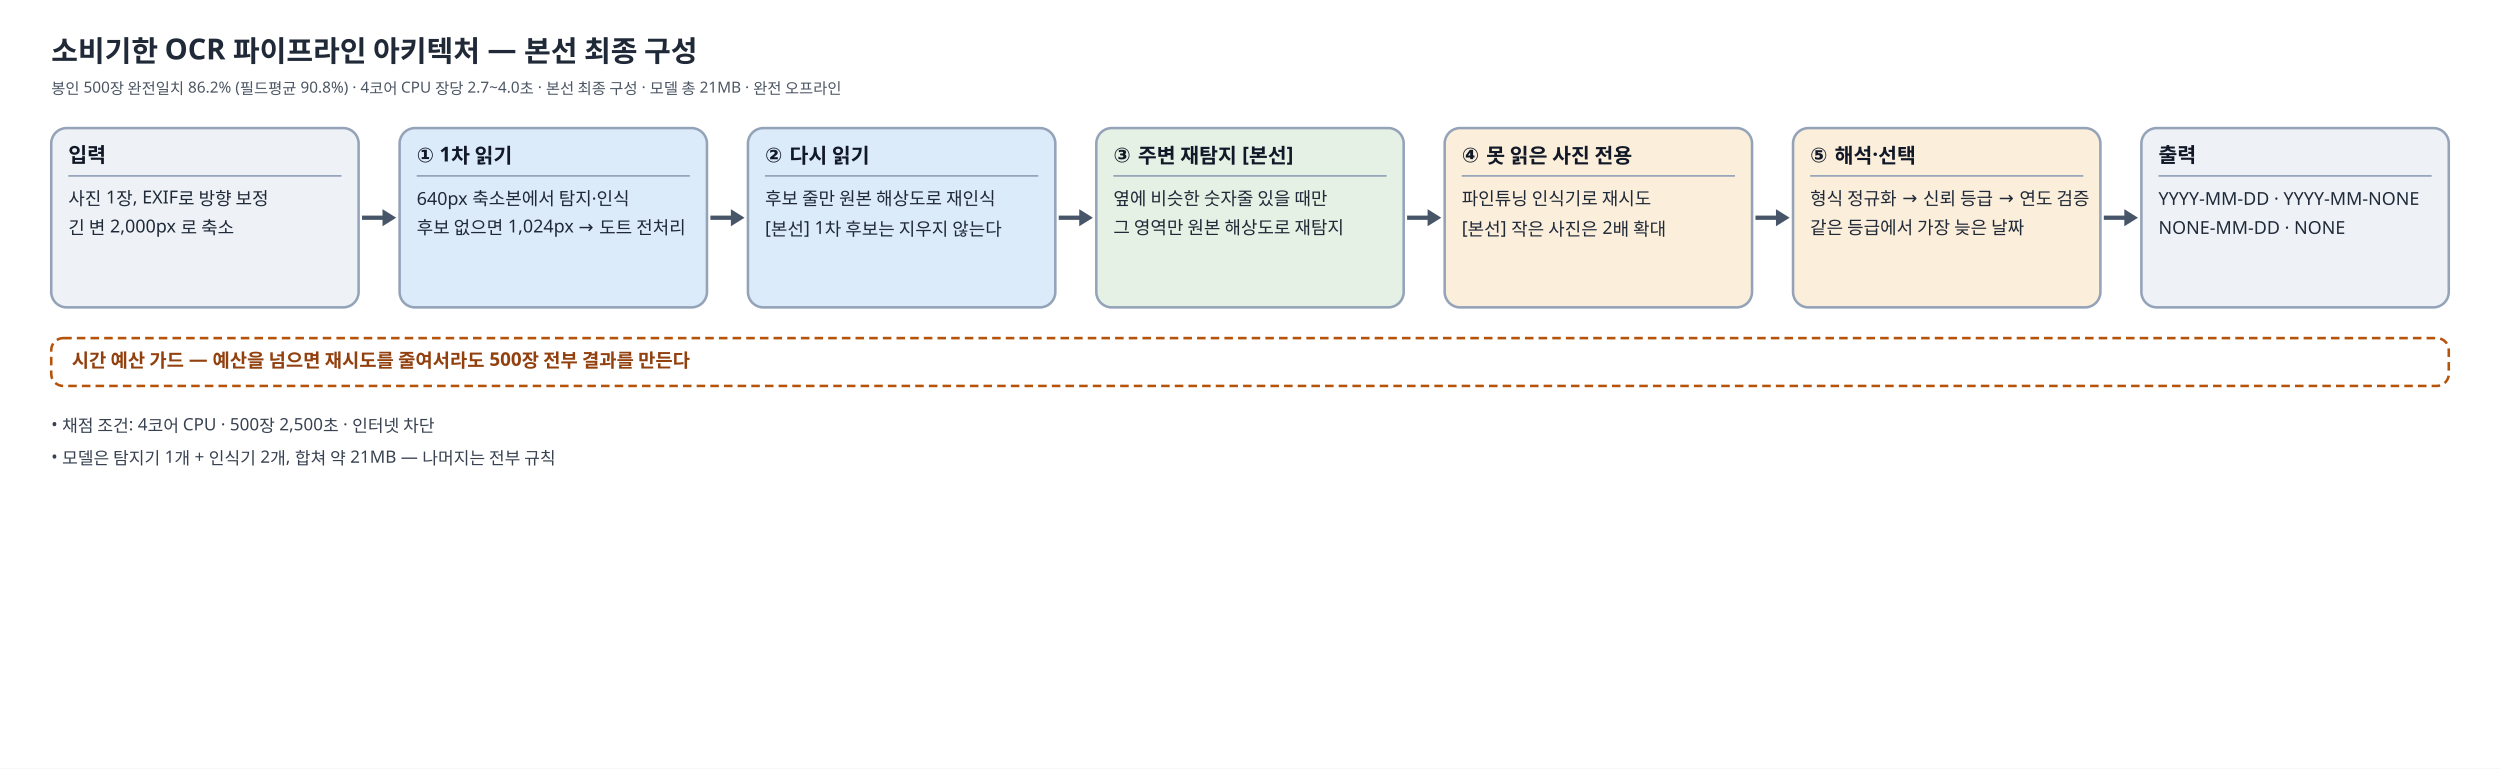
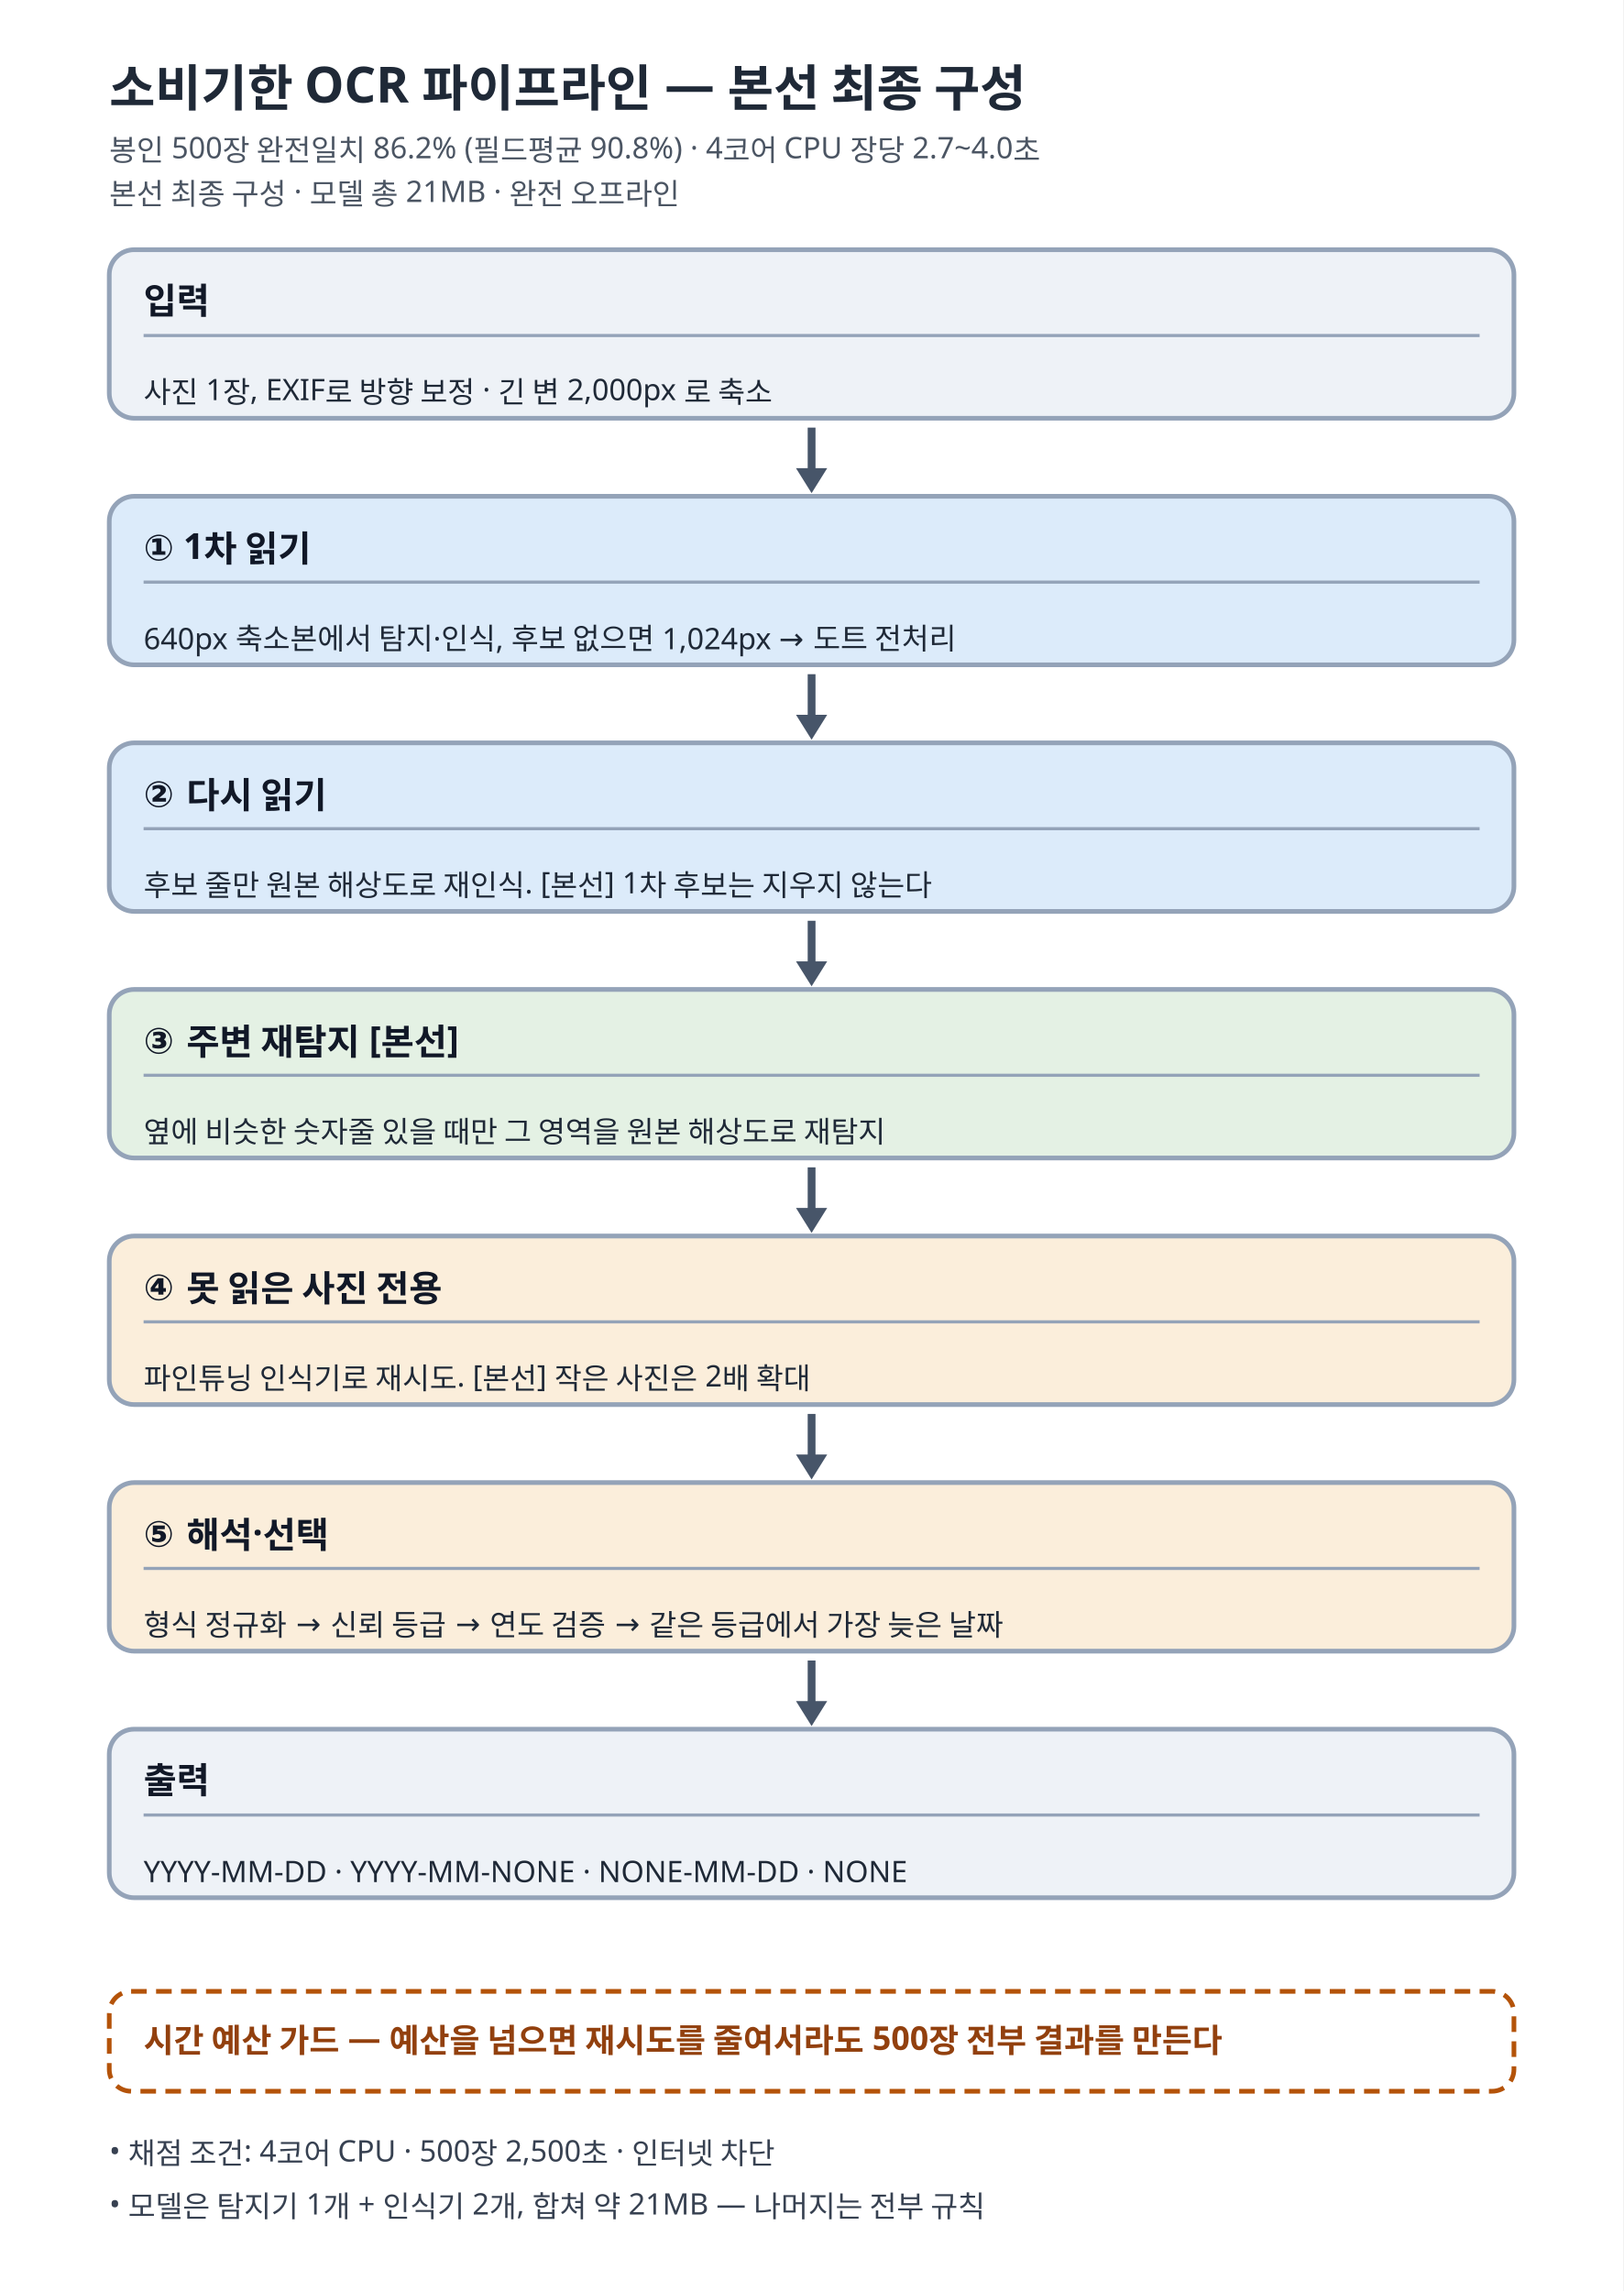
- <svg xmlns="http://www.w3.org/2000/svg" width="2928" height="900" font-family="Apple SD Gothic Neo, Malgun Gothic, sans-serif">
-   <rect width="2928" height="900" fill="white" />
-   <text x="60" y="72" font-size="34" font-weight="bold" fill="#1F2937">소비기한 OCR 파이프라인 아키텍처 — 본선 최종 구성</text>
-   <text x="60" y="110" font-size="18" fill="#4B5563">봉인 500장 완전일치 86.2% (필드평균 90.8%) · 4코어 CPU 장당 2.7~4.0초 · 본선 최종 구성 · 모델 총 21MB · 완전 오프라인</text>
-   <rect x="60" y="150" width="360" height="210" rx="18" fill="#EEF2F7" stroke="#94A3B8" stroke-width="3" />
-   <text x="80" y="190" font-size="24" font-weight="bold" fill="#111827">입력</text>
-   <line x1="80" y1="206" x2="400" y2="206" stroke="#94A3B8" stroke-width="2" />
-   <text x="80" y="240" font-size="21" fill="#1F2937">사진 1장, EXIF로 방향 보정</text>
-   <text x="80" y="274" font-size="21" fill="#1F2937">긴 변 2,000px 로 축소</text>
-   <line x1="424" y1="255" x2="452" y2="255" stroke="#475569" stroke-width="5" />
-   <polygon points="464,255 448,245 448,265" fill="#475569" />
-   <rect x="468" y="150" width="360" height="210" rx="18" fill="#DCEBFA" stroke="#94A3B8" stroke-width="3" />
-   <text x="488" y="190" font-size="24" font-weight="bold" fill="#111827">① 1차 읽기</text>
-   <line x1="488" y1="206" x2="808" y2="206" stroke="#94A3B8" stroke-width="2" />
-   <text x="488" y="240" font-size="21" fill="#1F2937">640px 축소본에서 탐지·인식</text>
-   <text x="488" y="274" font-size="21" fill="#1F2937">후보 없으면 1,024px → 도트 전처리</text>
-   <line x1="832" y1="255" x2="860" y2="255" stroke="#475569" stroke-width="5" />
-   <polygon points="872,255 856,245 856,265" fill="#475569" />
-   <rect x="876" y="150" width="360" height="210" rx="18" fill="#DCEBFA" stroke="#94A3B8" stroke-width="3" />
-   <text x="896" y="190" font-size="24" font-weight="bold" fill="#111827">② 다시 읽기</text>
-   <line x1="896" y1="206" x2="1216" y2="206" stroke="#94A3B8" stroke-width="2" />
-   <text x="896" y="240" font-size="21" fill="#1F2937">후보 줄만 원본 해상도로 재인식</text>
-   <text x="896" y="274" font-size="21" fill="#1F2937">[본선] 1차 후보는 지우지 않는다</text>
-   <line x1="1240" y1="255" x2="1268" y2="255" stroke="#475569" stroke-width="5" />
-   <polygon points="1280,255 1264,245 1264,265" fill="#475569" />
-   <rect x="1284" y="150" width="360" height="210" rx="18" fill="#E4F1E4" stroke="#94A3B8" stroke-width="3" />
-   <text x="1304" y="190" font-size="24" font-weight="bold" fill="#111827">③ 주변 재탐지 [본선]</text>
-   <line x1="1304" y1="206" x2="1624" y2="206" stroke="#94A3B8" stroke-width="2" />
-   <text x="1304" y="240" font-size="21" fill="#1F2937">옆에 비슷한 숫자줄 있을 때만</text>
-   <text x="1304" y="274" font-size="21" fill="#1F2937">그 영역만 원본 해상도로 재탐지</text>
-   <line x1="1648" y1="255" x2="1676" y2="255" stroke="#475569" stroke-width="5" />
-   <polygon points="1688,255 1672,245 1672,265" fill="#475569" />
-   <rect x="1692" y="150" width="360" height="210" rx="18" fill="#FBEEDB" stroke="#94A3B8" stroke-width="3" />
-   <text x="1712" y="190" font-size="24" font-weight="bold" fill="#111827">④ 못 읽은 사진 전용</text>
-   <line x1="1712" y1="206" x2="2032" y2="206" stroke="#94A3B8" stroke-width="2" />
-   <text x="1712" y="240" font-size="21" fill="#1F2937">파인튜닝 인식기로 재시도</text>
-   <text x="1712" y="274" font-size="21" fill="#1F2937">[본선] 작은 사진은 2배 확대</text>
-   <line x1="2056" y1="255" x2="2084" y2="255" stroke="#475569" stroke-width="5" />
-   <polygon points="2096,255 2080,245 2080,265" fill="#475569" />
-   <rect x="2100" y="150" width="360" height="210" rx="18" fill="#FBEEDB" stroke="#94A3B8" stroke-width="3" />
-   <text x="2120" y="190" font-size="24" font-weight="bold" fill="#111827">⑤ 해석·선택</text>
-   <line x1="2120" y1="206" x2="2440" y2="206" stroke="#94A3B8" stroke-width="2" />
-   <text x="2120" y="240" font-size="21" fill="#1F2937">형식 정규화 → 신뢰 등급 → 연도 검증</text>
-   <text x="2120" y="274" font-size="21" fill="#1F2937">같은 등급에서 가장 늦은 날짜</text>
-   <line x1="2464" y1="255" x2="2492" y2="255" stroke="#475569" stroke-width="5" />
-   <polygon points="2504,255 2488,245 2488,265" fill="#475569" />
-   <rect x="2508" y="150" width="360" height="210" rx="18" fill="#EEF2F7" stroke="#94A3B8" stroke-width="3" />
-   <text x="2528" y="190" font-size="24" font-weight="bold" fill="#111827">출력</text>
-   <line x1="2528" y1="206" x2="2848" y2="206" stroke="#94A3B8" stroke-width="2" />
-   <text x="2528" y="240" font-size="21" fill="#1F2937">YYYY-MM-DD · YYYY-MM-NONE</text>
-   <text x="2528" y="274" font-size="21" fill="#1F2937">NONE-MM-DD · NONE</text>
-   <rect x="60" y="396" width="2808" height="56" rx="14" fill="none" stroke="#B45309" stroke-width="3" stroke-dasharray="10,6" />
-   <text x="84" y="430" font-size="22" font-weight="bold" fill="#92400E">시간 예산 가드 — 예산을 넘으면 재시도를 줄여서라도 500장 전부 결과를 만든다</text>
-   <text x="60" y="504" font-size="20" fill="#374151">• 채점 조건: 4코어 CPU · 500장 2,500초 · 인터넷 차단</text>
-   <text x="60" y="542" font-size="20" fill="#374151">• 모델은 탐지기 1개 + 인식기 2개, 합쳐 약 21MB — 나머지는 전부 규칙</text>
+ <svg xmlns="http://www.w3.org/2000/svg" width="1040" height="1468" font-family="Apple SD Gothic Neo, Malgun Gothic, sans-serif">
+   <rect width="100%" height="100%" fill="white" />
+   <text x="70" y="68" font-size="32" font-weight="bold" fill="#1F2937">소비기한 OCR 파이프라인 — 본선 최종 구성</text>
+   <text x="70" y="103" font-size="19" fill="#4B5563">봉인 500장 완전일치 86.2% (필드평균 90.8%) · 4코어 CPU 장당 2.7~4.0초</text>
+   <text x="70" y="131" font-size="19" fill="#4B5563">본선 최종 구성 · 모델 총 21MB · 완전 오프라인</text>
+   <rect x="70" y="160" width="900" height="108" rx="16" fill="#EEF2F7" stroke="#94A3B8" stroke-width="3" />
+   <text x="92" y="201" font-size="23" font-weight="bold" fill="#111827">입력</text>
+   <line x1="92" y1="215" x2="948" y2="215" stroke="#94A3B8" stroke-width="2" />
+   <text x="92" y="258" font-size="19" fill="#1F2937">사진 1장, EXIF로 방향 보정 · 긴 변 2,000px 로 축소</text>
+   <line x1="520" y1="274" x2="520" y2="302" stroke="#475569" stroke-width="5" />
+   <polygon points="520,316 510,300 530,300" fill="#475569" />
+   <rect x="70" y="318" width="900" height="108" rx="16" fill="#DCEBFA" stroke="#94A3B8" stroke-width="3" />
+   <text x="92" y="359" font-size="23" font-weight="bold" fill="#111827">① 1차 읽기</text>
+   <line x1="92" y1="373" x2="948" y2="373" stroke="#94A3B8" stroke-width="2" />
+   <text x="92" y="416" font-size="19" fill="#1F2937">640px 축소본에서 탐지·인식, 후보 없으면 1,024px → 도트 전처리</text>
+   <line x1="520" y1="432" x2="520" y2="460" stroke="#475569" stroke-width="5" />
+   <polygon points="520,474 510,458 530,458" fill="#475569" />
+   <rect x="70" y="476" width="900" height="108" rx="16" fill="#DCEBFA" stroke="#94A3B8" stroke-width="3" />
+   <text x="92" y="517" font-size="23" font-weight="bold" fill="#111827">② 다시 읽기</text>
+   <line x1="92" y1="531" x2="948" y2="531" stroke="#94A3B8" stroke-width="2" />
+   <text x="92" y="574" font-size="19" fill="#1F2937">후보 줄만 원본 해상도로 재인식. [본선] 1차 후보는 지우지 않는다</text>
+   <line x1="520" y1="590" x2="520" y2="618" stroke="#475569" stroke-width="5" />
+   <polygon points="520,632 510,616 530,616" fill="#475569" />
+   <rect x="70" y="634" width="900" height="108" rx="16" fill="#E4F1E4" stroke="#94A3B8" stroke-width="3" />
+   <text x="92" y="675" font-size="23" font-weight="bold" fill="#111827">③ 주변 재탐지 [본선]</text>
+   <line x1="92" y1="689" x2="948" y2="689" stroke="#94A3B8" stroke-width="2" />
+   <text x="92" y="732" font-size="19" fill="#1F2937">옆에 비슷한 숫자줄 있을 때만 그 영역을 원본 해상도로 재탐지</text>
+   <line x1="520" y1="748" x2="520" y2="776" stroke="#475569" stroke-width="5" />
+   <polygon points="520,790 510,774 530,774" fill="#475569" />
+   <rect x="70" y="792" width="900" height="108" rx="16" fill="#FBEEDB" stroke="#94A3B8" stroke-width="3" />
+   <text x="92" y="833" font-size="23" font-weight="bold" fill="#111827">④ 못 읽은 사진 전용</text>
+   <line x1="92" y1="847" x2="948" y2="847" stroke="#94A3B8" stroke-width="2" />
+   <text x="92" y="890" font-size="19" fill="#1F2937">파인튜닝 인식기로 재시도. [본선] 작은 사진은 2배 확대</text>
+   <line x1="520" y1="906" x2="520" y2="934" stroke="#475569" stroke-width="5" />
+   <polygon points="520,948 510,932 530,932" fill="#475569" />
+   <rect x="70" y="950" width="900" height="108" rx="16" fill="#FBEEDB" stroke="#94A3B8" stroke-width="3" />
+   <text x="92" y="991" font-size="23" font-weight="bold" fill="#111827">⑤ 해석·선택</text>
+   <line x1="92" y1="1005" x2="948" y2="1005" stroke="#94A3B8" stroke-width="2" />
+   <text x="92" y="1048" font-size="19" fill="#1F2937">형식 정규화 → 신뢰 등급 → 연도 검증 → 같은 등급에서 가장 늦은 날짜</text>
+   <line x1="520" y1="1064" x2="520" y2="1092" stroke="#475569" stroke-width="5" />
+   <polygon points="520,1106 510,1090 530,1090" fill="#475569" />
+   <rect x="70" y="1108" width="900" height="108" rx="16" fill="#EEF2F7" stroke="#94A3B8" stroke-width="3" />
+   <text x="92" y="1149" font-size="23" font-weight="bold" fill="#111827">출력</text>
+   <line x1="92" y1="1163" x2="948" y2="1163" stroke="#94A3B8" stroke-width="2" />
+   <text x="92" y="1206" font-size="19" fill="#1F2937">YYYY-MM-DD · YYYY-MM-NONE · NONE-MM-DD · NONE</text>
+   <rect x="70" y="1276" width="900" height="64" rx="14" fill="none" stroke="#B45309" stroke-width="3" stroke-dasharray="10,6" />
+   <text x="92" y="1315" font-size="21" font-weight="bold" fill="#92400E">시간 예산 가드 — 예산을 넘으면 재시도를 줄여서라도 500장 전부 결과를 만든다</text>
+   <text x="70" y="1385" font-size="19" fill="#374151">• 채점 조건: 4코어 CPU · 500장 2,500초 · 인터넷 차단</text>
+   <text x="70" y="1419" font-size="19" fill="#374151">• 모델은 탐지기 1개 + 인식기 2개, 합쳐 약 21MB — 나머지는 전부 규칙</text>
</svg>
